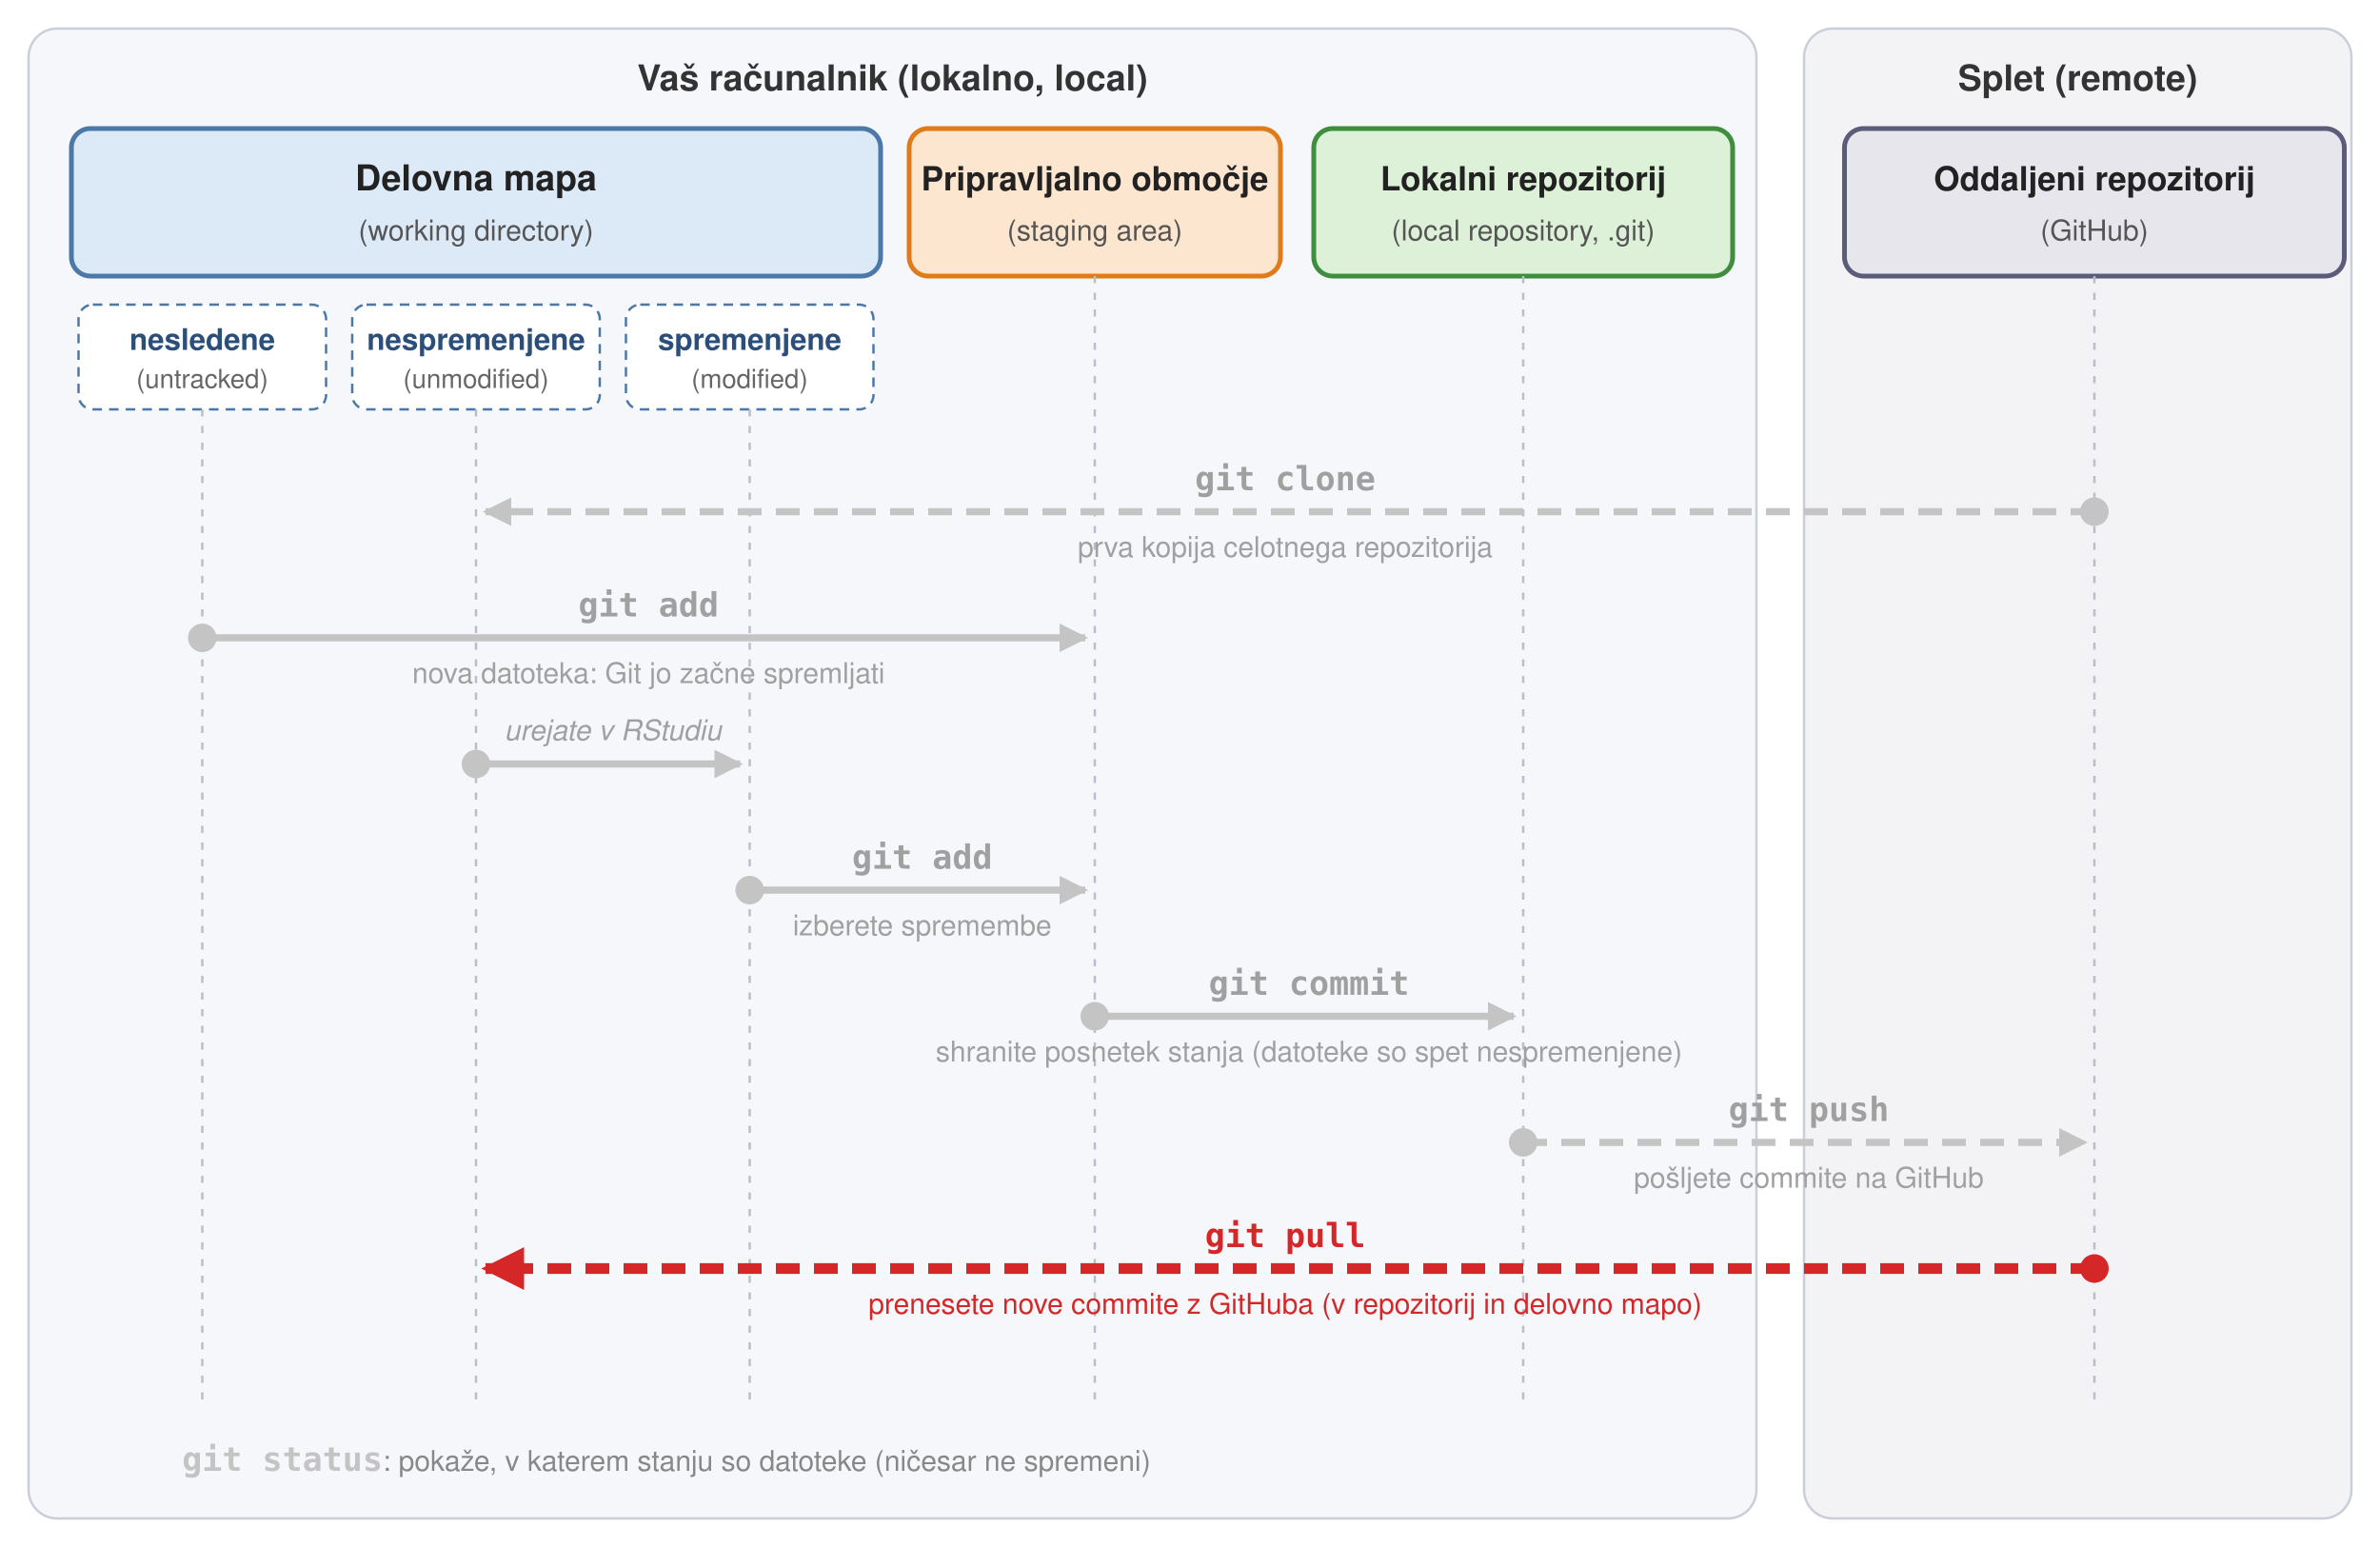
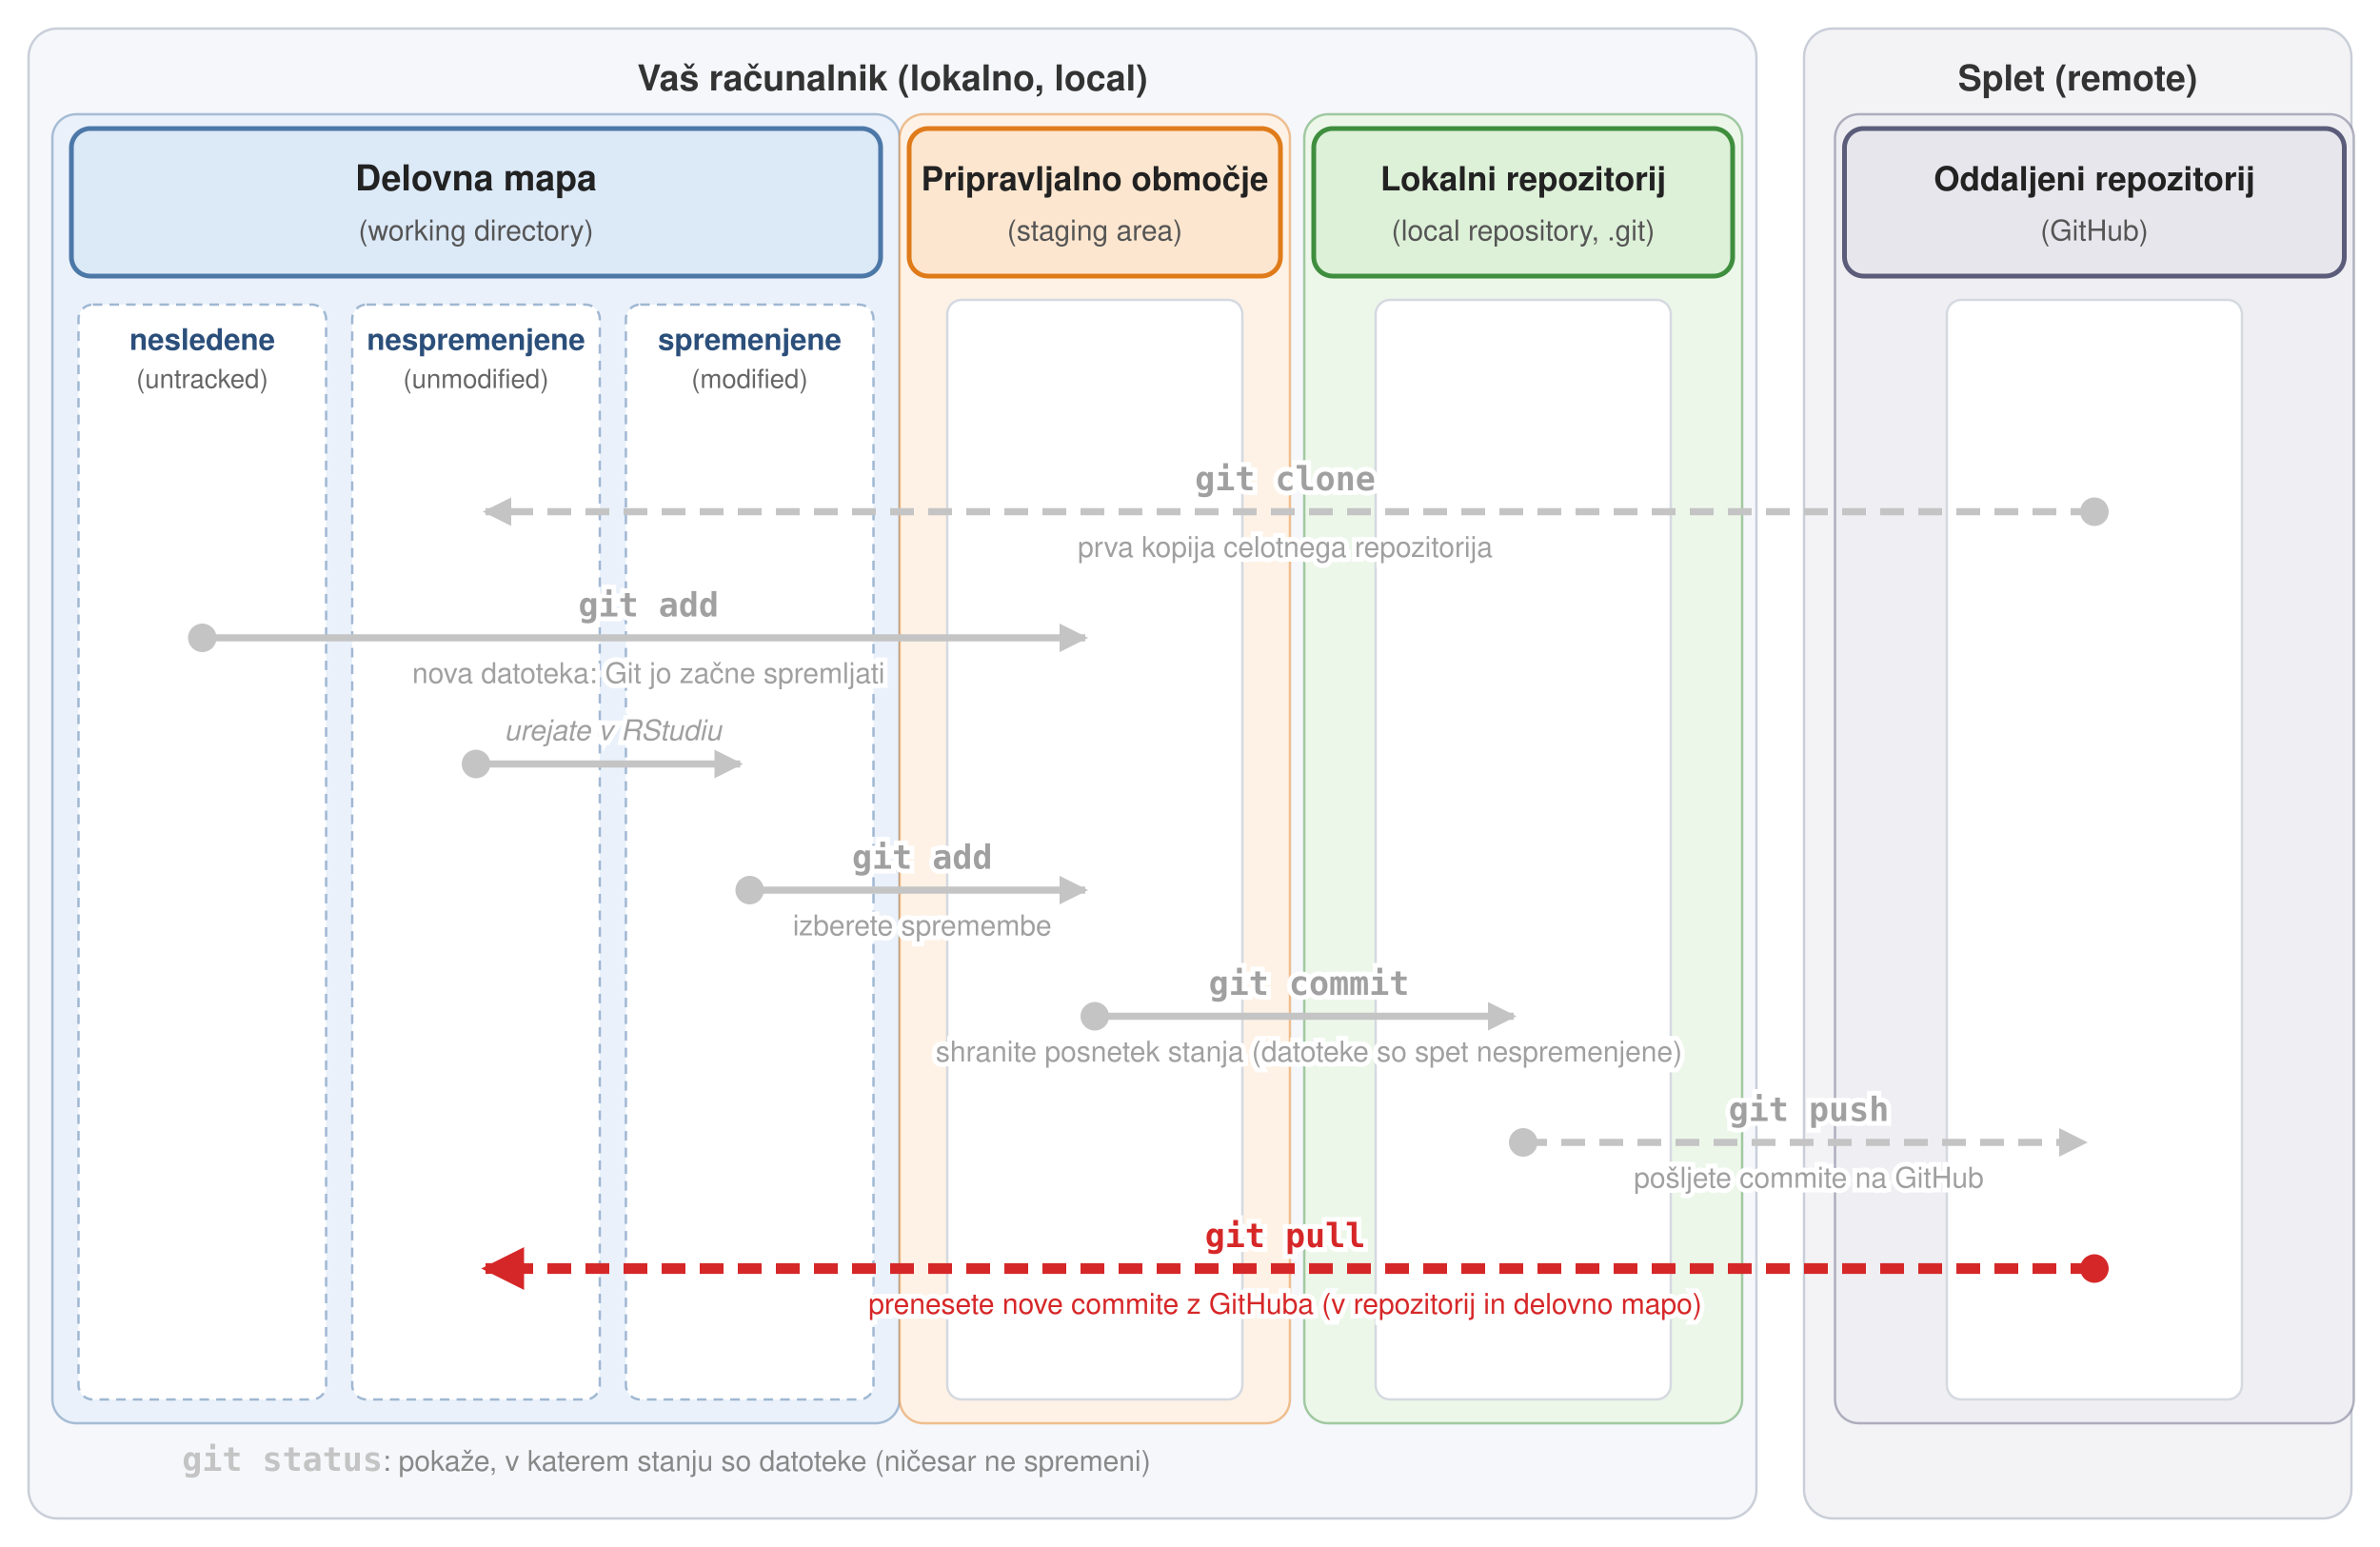
<svg xmlns="http://www.w3.org/2000/svg" width="1000" height="650" viewBox="0 0 1000 650" font-family="Segoe UI, Helvetica, Arial, sans-serif">
  <defs>
    <marker id="mr" viewBox="0 0 10 10" refX="9" refY="5" markerWidth="4" markerHeight="4" orient="auto">
      <path d="M0,0 L10,5 L0,10 z" fill="#D62728" />
    </marker>
    <marker id="ms" viewBox="0 0 10 10" refX="9" refY="5" markerWidth="4" markerHeight="4" orient="auto">
      <path d="M0,0 L10,5 L0,10 z" fill="#C4C4C4" />
    </marker>
    <marker id="mc" viewBox="0 0 10 10" refX="9" refY="5" markerWidth="4" markerHeight="4" orient="auto">
      <path d="M0,0 L10,5 L0,10 z" fill="#333333" />
    </marker>
  </defs>
  <rect width="1000" height="650" fill="white" />
  <rect x="12" y="12" width="726" height="626" rx="12" fill="#F5F7FB" stroke="#C9CED8" />
  <text x="375" y="38" text-anchor="middle" font-size="15" font-weight="600" fill="#333">Vaš računalnik (lokalno, local)</text>
  <rect x="758" y="12" width="230" height="626" rx="12" fill="#F3F3F6" stroke="#C9CED8" />
  <text x="873" y="38" text-anchor="middle" font-size="15" font-weight="600" fill="#333">Splet (remote)</text>
+   <rect x="22" y="48" width="356" height="550" rx="10" fill="#EAF1FA" stroke="#4C78A8" stroke-opacity="0.45" />
+   <rect x="378" y="48" width="164" height="550" rx="10" fill="#FEF2E6" stroke="#E07B1A" stroke-opacity="0.45" />
+   <rect x="548" y="48" width="184" height="550" rx="10" fill="#ECF7E9" stroke="#3E8E3E" stroke-opacity="0.45" />
+   <rect x="771" y="48" width="218" height="550" rx="10" fill="#EEEEF3" stroke="#5B5B7A" stroke-opacity="0.45" />
+   <rect x="398" y="126" width="124" height="462" rx="6" fill="white" stroke="#D5D9E0" />
+   <rect x="578" y="126" width="124" height="462" rx="6" fill="white" stroke="#D5D9E0" />
+   <rect x="818" y="126" width="124" height="462" rx="6" fill="white" stroke="#D5D9E0" />
+   <rect x="33" y="128" width="104" height="460" rx="6" fill="white" stroke="#4C78A8" stroke-opacity="0.5" stroke-dasharray="4 3" />
+   <rect x="148" y="128" width="104" height="460" rx="6" fill="white" stroke="#4C78A8" stroke-opacity="0.5" stroke-dasharray="4 3" />
+   <rect x="263" y="128" width="104" height="460" rx="6" fill="white" stroke="#4C78A8" stroke-opacity="0.5" stroke-dasharray="4 3" />
  <rect x="30" y="54" width="340" height="62" rx="8" fill="#DCE9F7" stroke="#4C78A8" stroke-width="2" />
  <text x="200.0" y="80" text-anchor="middle" font-size="15" font-weight="700" fill="#222">Delovna mapa</text>
  <text x="200.0" y="101" text-anchor="middle" font-size="12" fill="#555">(working directory)</text>
  <rect x="382" y="54" width="156" height="62" rx="8" fill="#FDE6CF" stroke="#E07B1A" stroke-width="2" />
  <text x="460.0" y="80" text-anchor="middle" font-size="14" font-weight="700" fill="#222">Pripravljalno območje</text>
  <text x="460.0" y="101" text-anchor="middle" font-size="12" fill="#555">(staging area)</text>
  <rect x="552" y="54" width="176" height="62" rx="8" fill="#DDF0D8" stroke="#3E8E3E" stroke-width="2" />
  <text x="640.0" y="80" text-anchor="middle" font-size="14" font-weight="700" fill="#222">Lokalni repozitorij</text>
  <text x="640.0" y="101" text-anchor="middle" font-size="12" fill="#555">(local repository, .git)</text>
  <rect x="775" y="54" width="210" height="62" rx="8" fill="#E6E6EC" stroke="#5B5B7A" stroke-width="2" />
  <text x="880.0" y="80" text-anchor="middle" font-size="14" font-weight="700" fill="#222">Oddaljeni repozitorij</text>
  <text x="880.0" y="101" text-anchor="middle" font-size="12" fill="#555">(GitHub)</text>
-   <rect x="33" y="128" width="104" height="44" rx="6" fill="white" stroke="#4C78A8" stroke-dasharray="4 3" />
  <text x="85" y="147" text-anchor="middle" font-size="12.5" font-weight="600" fill="#2b4f7a">nesledene</text>
  <text x="85" y="163" text-anchor="middle" font-size="11" fill="#666">(untracked)</text>
-   <rect x="148" y="128" width="104" height="44" rx="6" fill="white" stroke="#4C78A8" stroke-dasharray="4 3" />
  <text x="200" y="147" text-anchor="middle" font-size="12.5" font-weight="600" fill="#2b4f7a">nespremenjene</text>
  <text x="200" y="163" text-anchor="middle" font-size="11" fill="#666">(unmodified)</text>
-   <rect x="263" y="128" width="104" height="44" rx="6" fill="white" stroke="#4C78A8" stroke-dasharray="4 3" />
  <text x="315" y="147" text-anchor="middle" font-size="12.5" font-weight="600" fill="#2b4f7a">spremenjene</text>
  <text x="315" y="163" text-anchor="middle" font-size="11" fill="#666">(modified)</text>
-   <line x1="85" y1="172" x2="85" y2="590" stroke="#B9BFCA" stroke-dasharray="3 4" />
-   <line x1="200" y1="172" x2="200" y2="590" stroke="#B9BFCA" stroke-dasharray="3 4" />
-   <line x1="315" y1="172" x2="315" y2="590" stroke="#B9BFCA" stroke-dasharray="3 4" />
-   <line x1="460" y1="116" x2="460" y2="590" stroke="#B9BFCA" stroke-dasharray="3 4" />
-   <line x1="640" y1="116" x2="640" y2="590" stroke="#B9BFCA" stroke-dasharray="3 4" />
-   <line x1="880" y1="116" x2="880" y2="590" stroke="#B9BFCA" stroke-dasharray="3 4" />
  <text x="280" y="618" text-anchor="middle" font-size="14" font-weight="700" font-family="Consolas, monospace" fill="#C4C4C4">git status<tspan font-family="Segoe UI, Helvetica, Arial, sans-serif" font-weight="400" font-size="12" fill="#888"> : pokaže, v katerem stanju so datoteke (ničesar ne spremeni)</tspan>
  </text>
  <circle cx="880" cy="215" r="6" fill="#C4C4C4" />
  <line x1="880" y1="215" x2="204" y2="215" stroke="#C4C4C4" stroke-width="3" stroke-dasharray="10 6" marker-end="url(#ms)" />
-   <text x="540.0" y="206" text-anchor="middle" font-size="14" font-weight="700" font-family="Consolas, monospace" fill="#A0A0A0">git clone</text>
-   <text x="540.0" y="234" text-anchor="middle" font-size="12" fill="#A0A0A0">prva kopija celotnega repozitorija</text>
+   <text x="540.0" y="206" text-anchor="middle" font-size="14" font-weight="700" font-family="Consolas, monospace" stroke="white" stroke-width="4" paint-order="stroke" fill="#A0A0A0">git clone</text>
+   <text x="540.0" y="234" text-anchor="middle" font-size="12" stroke="white" stroke-width="4" paint-order="stroke" fill="#A0A0A0">prva kopija celotnega repozitorija</text>
  <circle cx="85" cy="268" r="6" fill="#C4C4C4" />
  <line x1="85" y1="268" x2="456" y2="268" stroke="#C4C4C4" stroke-width="3" marker-end="url(#ms)" />
-   <text x="272.5" y="259" text-anchor="middle" font-size="14" font-weight="700" font-family="Consolas, monospace" fill="#A0A0A0">git add</text>
-   <text x="272.5" y="287" text-anchor="middle" font-size="12" fill="#A0A0A0">nova datoteka: Git jo začne spremljati</text>
+   <text x="272.5" y="259" text-anchor="middle" font-size="14" font-weight="700" font-family="Consolas, monospace" stroke="white" stroke-width="4" paint-order="stroke" fill="#A0A0A0">git add</text>
+   <text x="272.5" y="287" text-anchor="middle" font-size="12" stroke="white" stroke-width="4" paint-order="stroke" fill="#A0A0A0">nova datoteka: Git jo začne spremljati</text>
  <circle cx="200" cy="321" r="6" fill="#C4C4C4" />
  <line x1="200" y1="321" x2="311" y2="321" stroke="#C4C4C4" stroke-width="3" marker-end="url(#ms)" />
-   <text x="257.5" y="311" text-anchor="middle" font-size="12" fill="#A0A0A0" font-style="italic">urejate v RStudiu</text>
+   <text x="257.5" y="311" text-anchor="middle" font-size="12" stroke="white" stroke-width="4" paint-order="stroke" fill="#A0A0A0" font-style="italic">urejate v RStudiu</text>
  <circle cx="315" cy="374" r="6" fill="#C4C4C4" />
  <line x1="315" y1="374" x2="456" y2="374" stroke="#C4C4C4" stroke-width="3" marker-end="url(#ms)" />
-   <text x="387.5" y="365" text-anchor="middle" font-size="14" font-weight="700" font-family="Consolas, monospace" fill="#A0A0A0">git add</text>
-   <text x="387.5" y="393" text-anchor="middle" font-size="12" fill="#A0A0A0">izberete spremembe</text>
+   <text x="387.5" y="365" text-anchor="middle" font-size="14" font-weight="700" font-family="Consolas, monospace" stroke="white" stroke-width="4" paint-order="stroke" fill="#A0A0A0">git add</text>
+   <text x="387.5" y="393" text-anchor="middle" font-size="12" stroke="white" stroke-width="4" paint-order="stroke" fill="#A0A0A0">izberete spremembe</text>
  <circle cx="460" cy="427" r="6" fill="#C4C4C4" />
  <line x1="460" y1="427" x2="636" y2="427" stroke="#C4C4C4" stroke-width="3" marker-end="url(#ms)" />
-   <text x="550.0" y="418" text-anchor="middle" font-size="14" font-weight="700" font-family="Consolas, monospace" fill="#A0A0A0">git commit</text>
-   <text x="550.0" y="446" text-anchor="middle" font-size="12" fill="#A0A0A0">shranite posnetek stanja (datoteke so spet nespremenjene)</text>
+   <text x="550.0" y="418" text-anchor="middle" font-size="14" font-weight="700" font-family="Consolas, monospace" stroke="white" stroke-width="4" paint-order="stroke" fill="#A0A0A0">git commit</text>
+   <text x="550.0" y="446" text-anchor="middle" font-size="12" stroke="white" stroke-width="4" paint-order="stroke" fill="#A0A0A0">shranite posnetek stanja (datoteke so spet nespremenjene)</text>
  <circle cx="640" cy="480" r="6" fill="#C4C4C4" />
  <line x1="640" y1="480" x2="876" y2="480" stroke="#C4C4C4" stroke-width="3" stroke-dasharray="10 6" marker-end="url(#ms)" />
-   <text x="760.0" y="471" text-anchor="middle" font-size="14" font-weight="700" font-family="Consolas, monospace" fill="#A0A0A0">git push</text>
-   <text x="760.0" y="499" text-anchor="middle" font-size="12" fill="#A0A0A0">pošljete commite na GitHub</text>
+   <text x="760.0" y="471" text-anchor="middle" font-size="14" font-weight="700" font-family="Consolas, monospace" stroke="white" stroke-width="4" paint-order="stroke" fill="#A0A0A0">git push</text>
+   <text x="760.0" y="499" text-anchor="middle" font-size="12" stroke="white" stroke-width="4" paint-order="stroke" fill="#A0A0A0">pošljete commite na GitHub</text>
  <circle cx="880" cy="533" r="6" fill="#D62728" />
  <line x1="880" y1="533" x2="204" y2="533" stroke="#D62728" stroke-width="4.5" stroke-dasharray="10 6" marker-end="url(#mr)" />
-   <text x="540.0" y="524" text-anchor="middle" font-size="14" font-weight="700" font-family="Consolas, monospace" fill="#D62728">git pull</text>
-   <text x="540.0" y="552" text-anchor="middle" font-size="12" fill="#D62728">prenesete nove commite z GitHuba (v repozitorij in delovno mapo)</text>
+   <text x="540.0" y="524" text-anchor="middle" font-size="14" font-weight="700" font-family="Consolas, monospace" stroke="white" stroke-width="4" paint-order="stroke" fill="#D62728">git pull</text>
+   <text x="540.0" y="552" text-anchor="middle" font-size="12" stroke="white" stroke-width="4" paint-order="stroke" fill="#D62728">prenesete nove commite z GitHuba (v repozitorij in delovno mapo)</text>
</svg>
